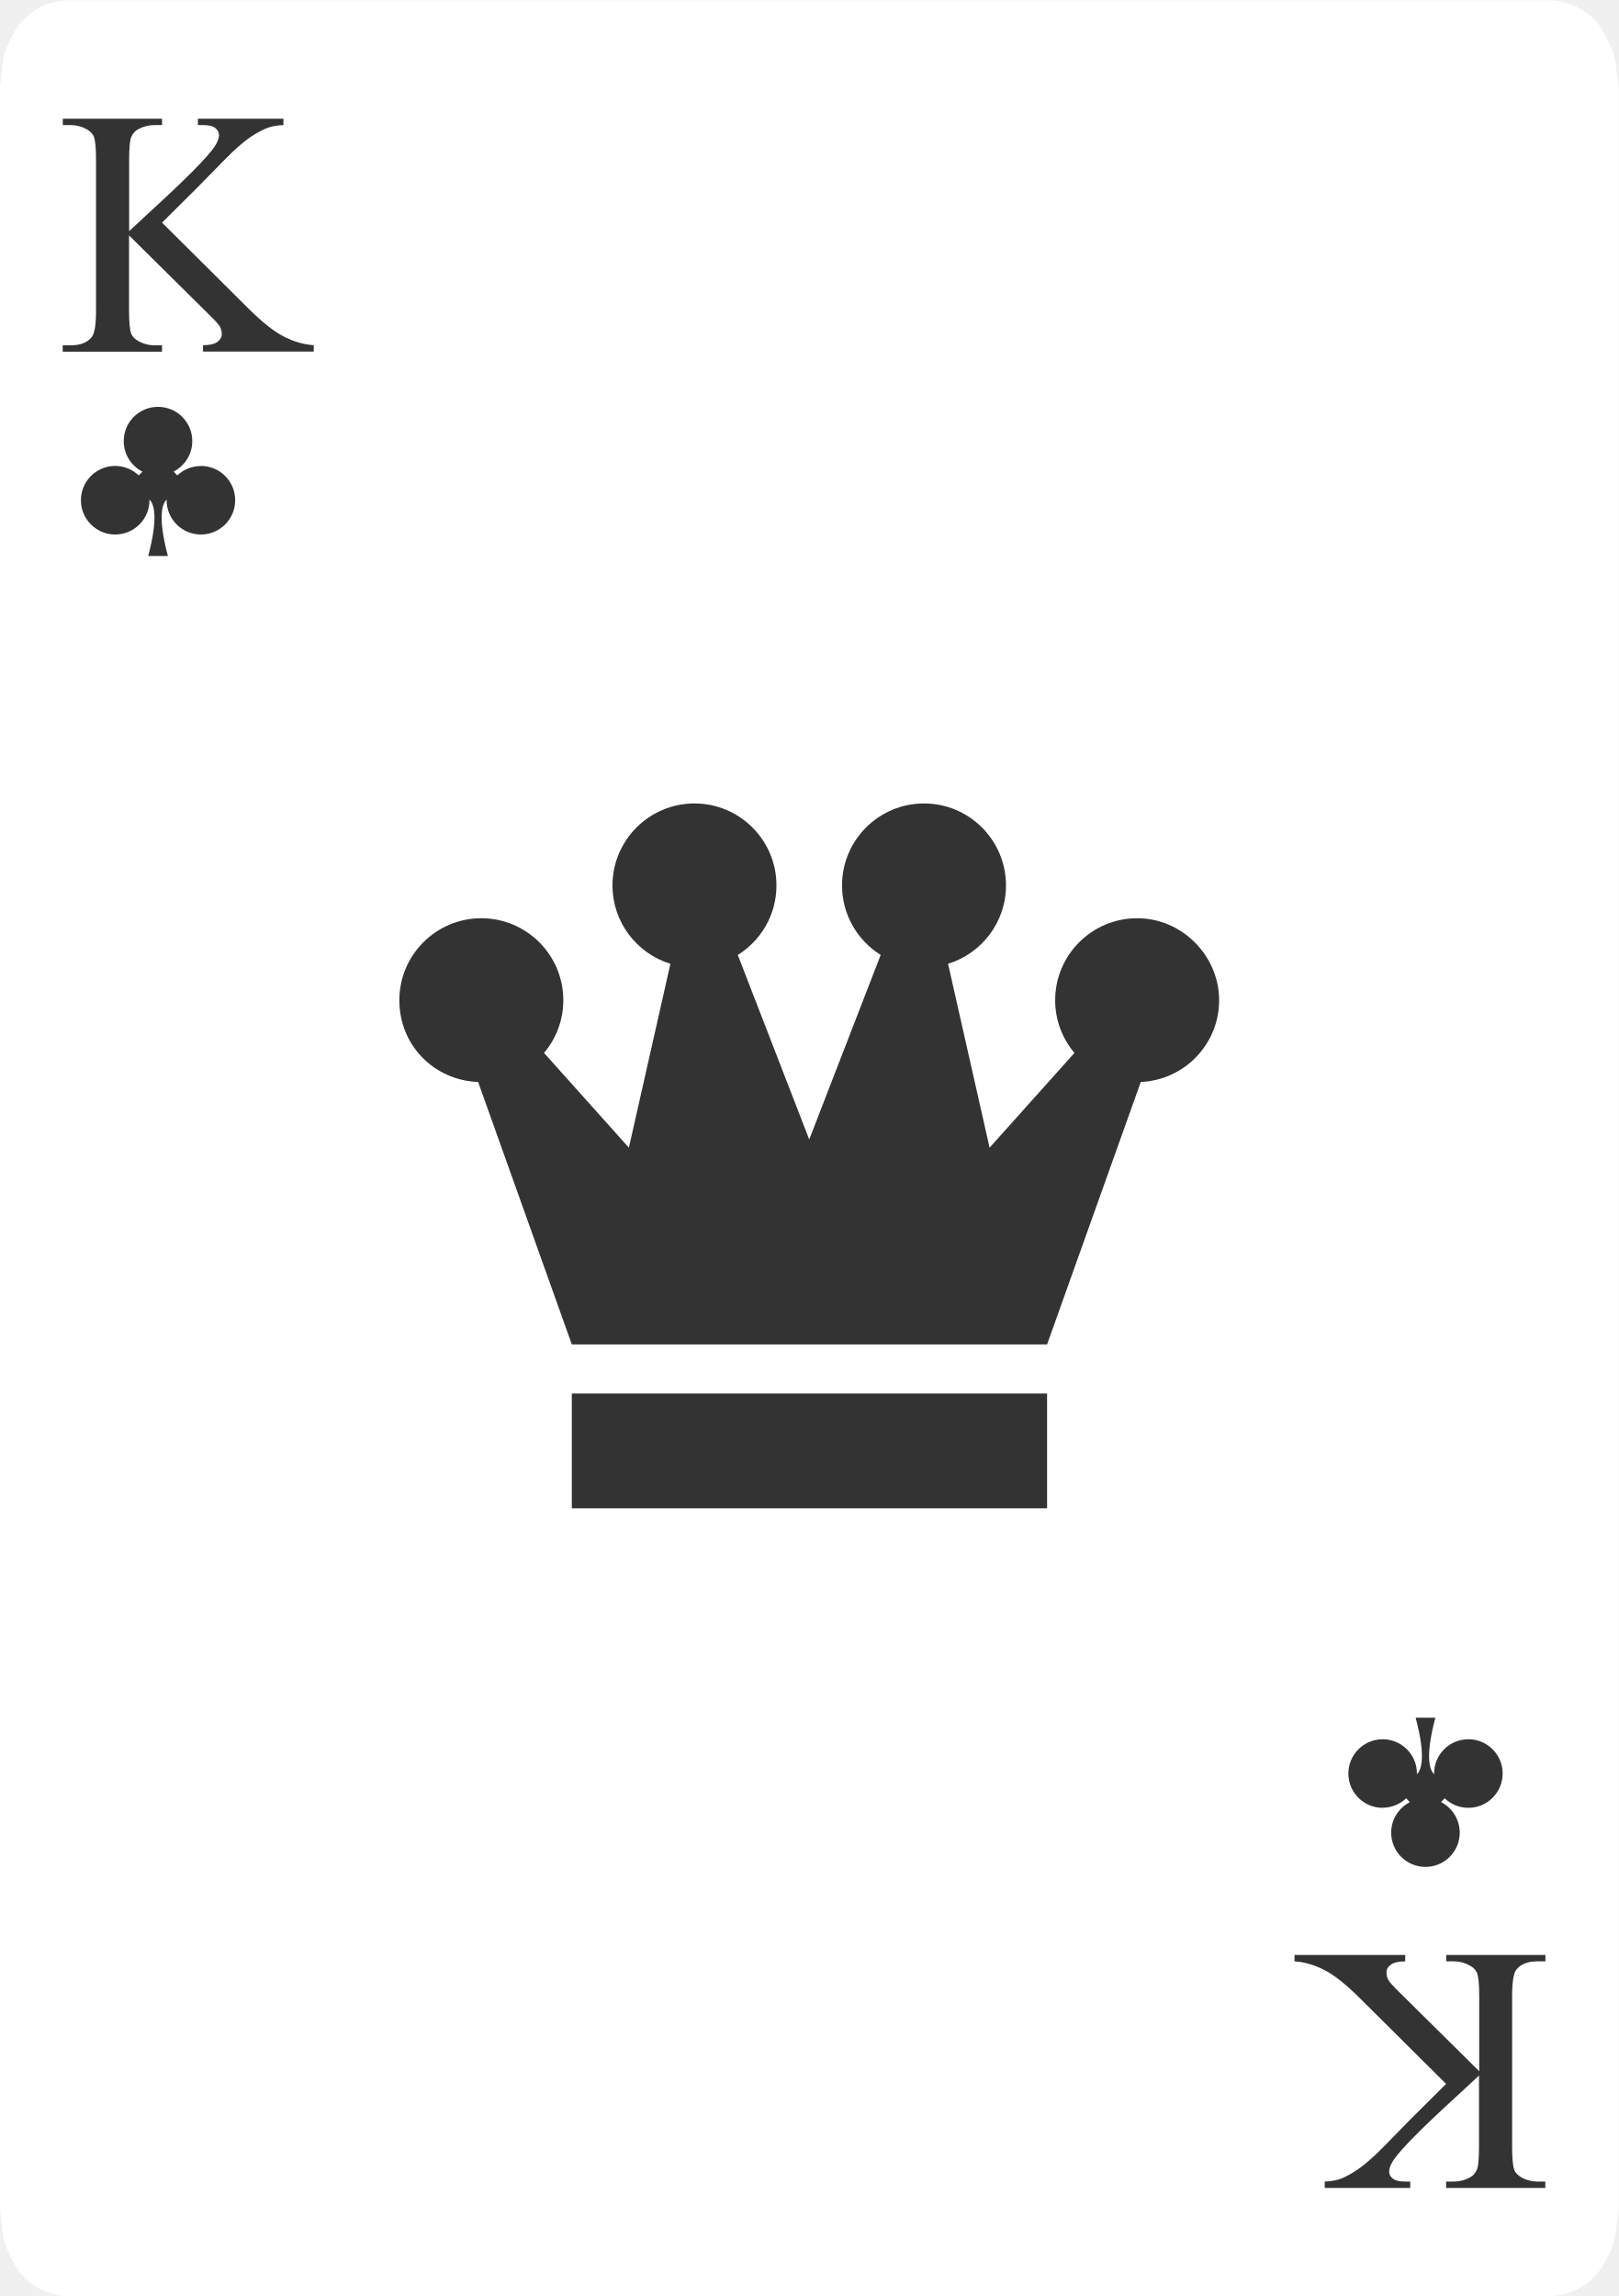
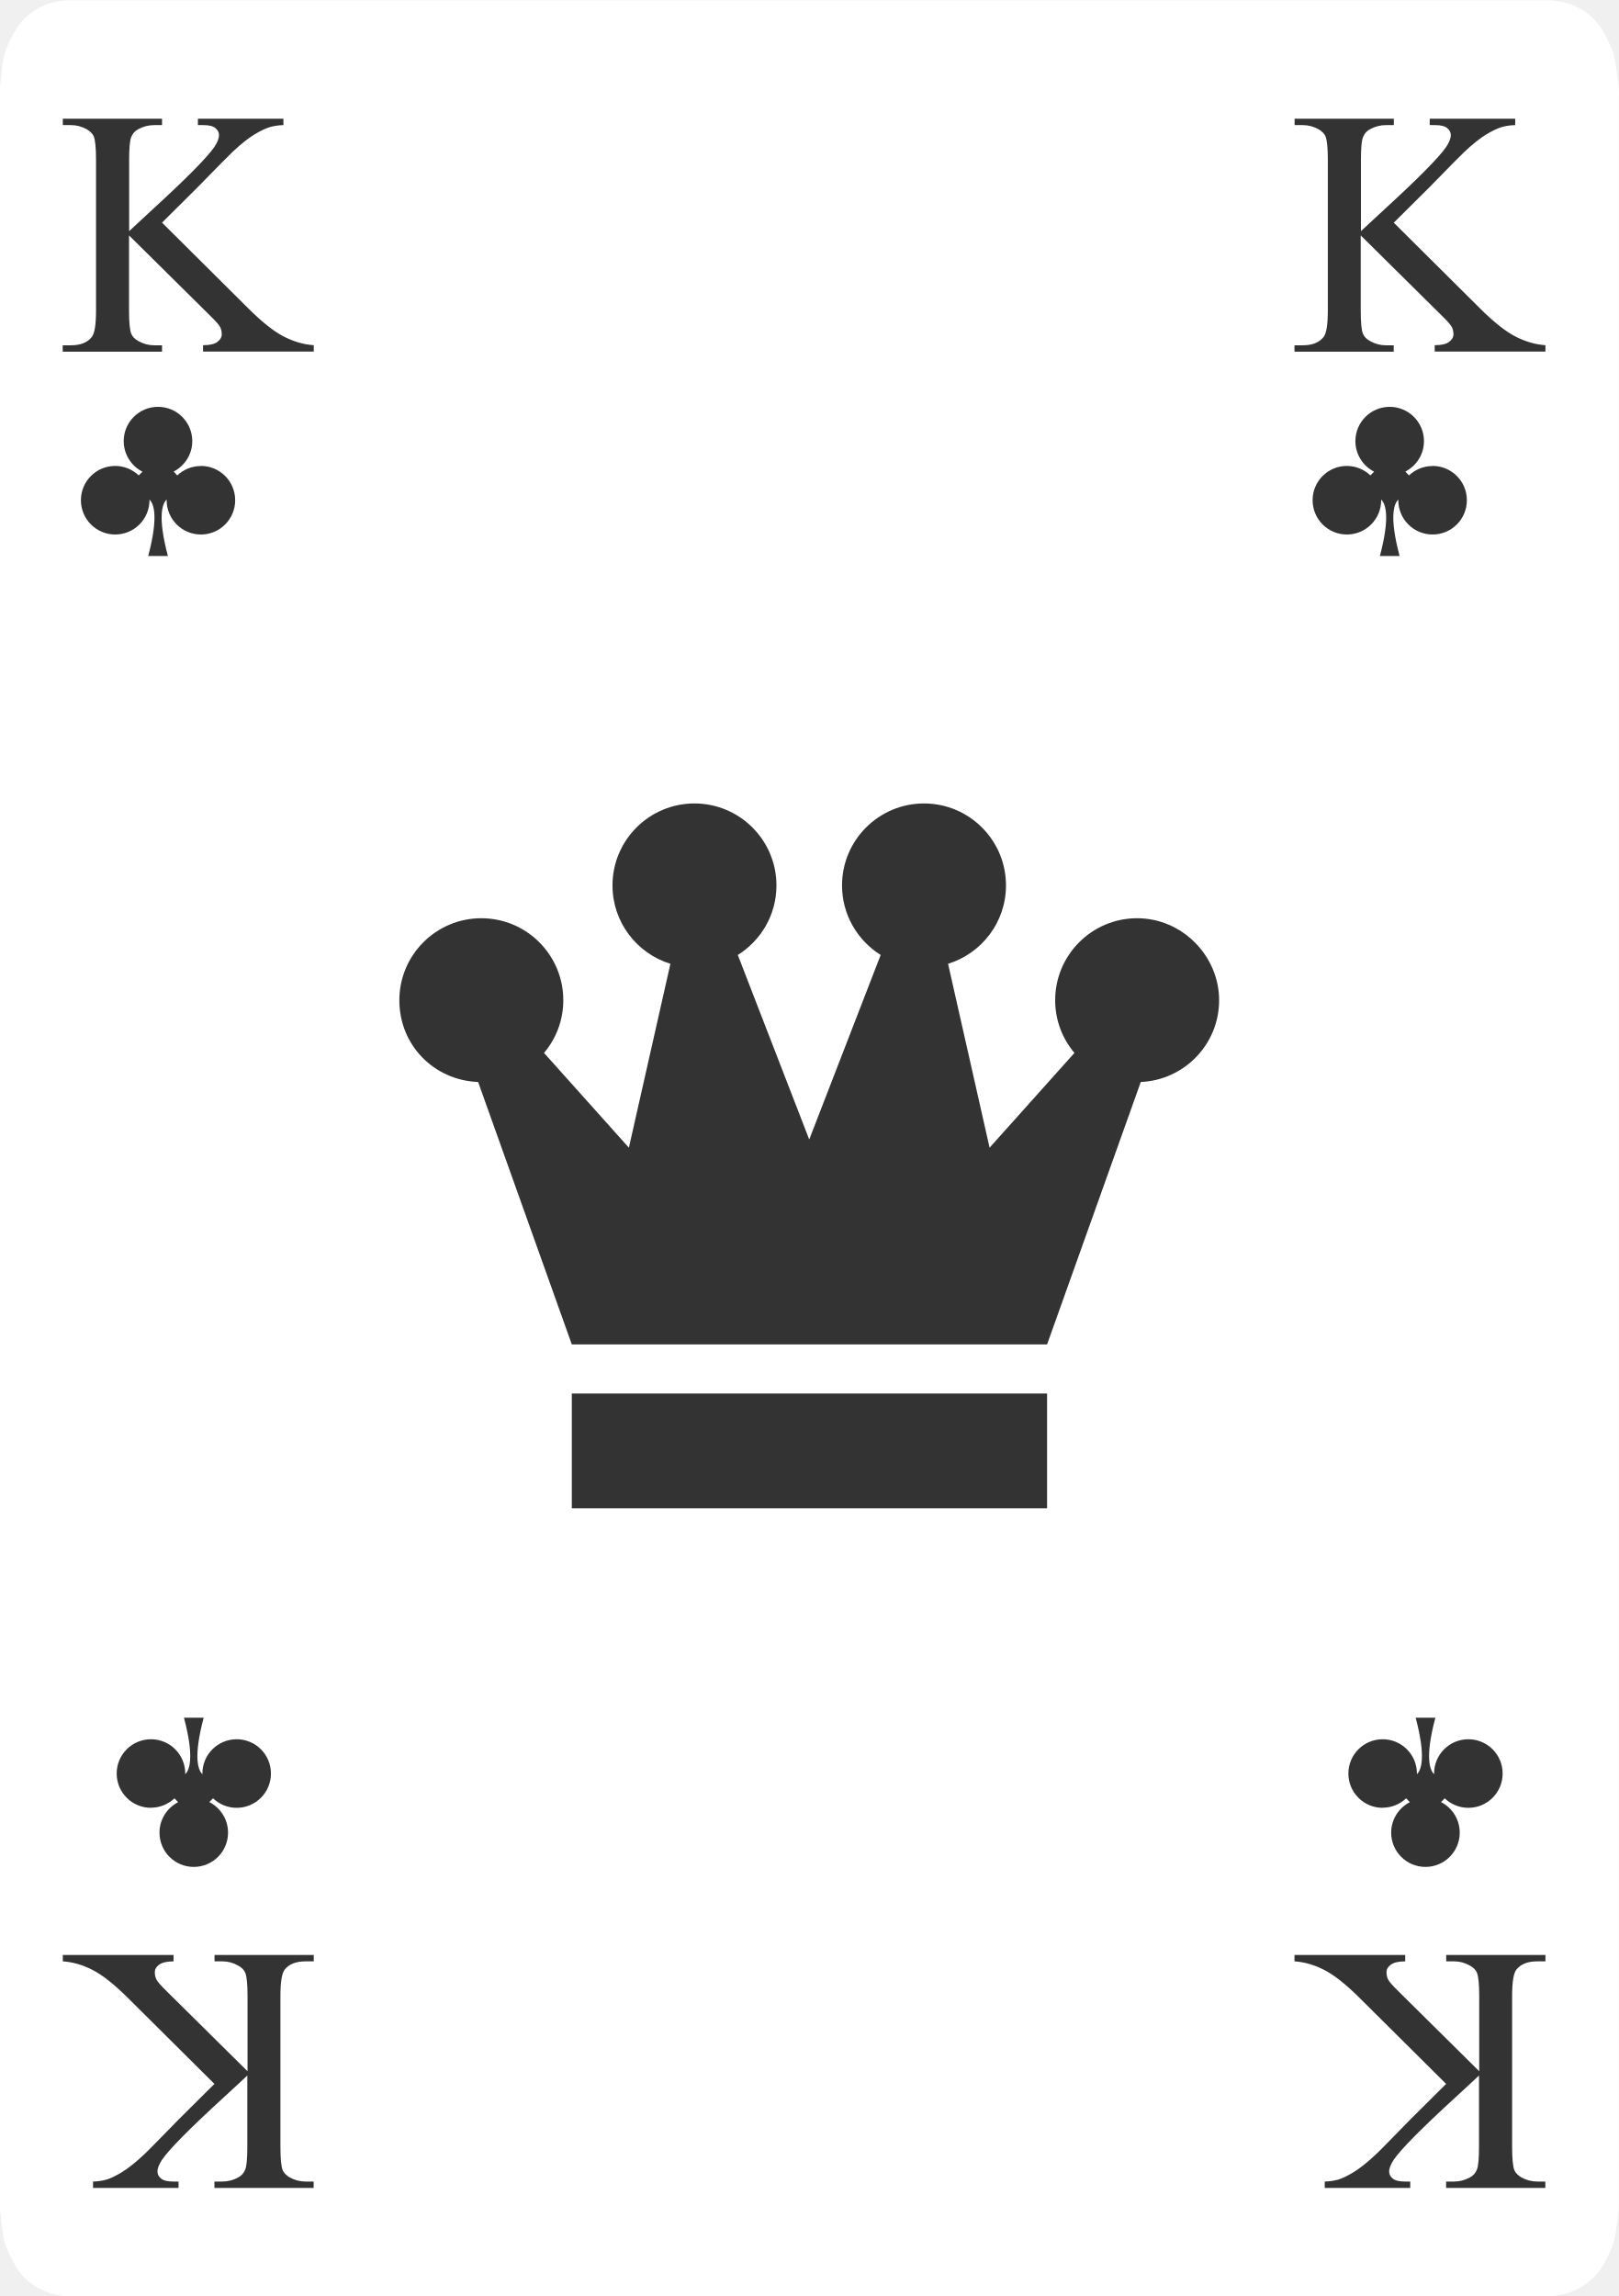
<svg xmlns="http://www.w3.org/2000/svg" id="Playing_Cards" viewBox="0 0 152.06 215.64">
  <g id="Cards">
    <g id="Clubs">
      <g>
        <path d="m6.47.03h138.97c.47,0,.95.06,1.41.17l.11.03c.98.25,1.88.74,2.61,1.44l.04.04c.48.46.87,1,1.17,1.59l.41.83c.29.58.48,1.2.56,1.84l.26,1.97c.03.25.05.5.05.75v198.38c0,.26-.02.52-.05.78l-.25,1.86c-.08.61-.26,1.2-.53,1.75l-.41.85c-.32.65-.75,1.24-1.28,1.73l-.05.04c-.67.62-1.48,1.07-2.36,1.32l-.2.05c-.51.14-1.04.22-1.57.22H6.56c-.53,0-1.06-.07-1.57-.22l-.14-.04c-.92-.26-1.76-.74-2.45-1.4h0c-.49-.48-.9-1.04-1.2-1.65l-.41-.84c-.29-.59-.47-1.23-.55-1.88l-.21-1.85c-.02-.22-.04-.43-.04-.65V8.62c0-.21.01-.42.03-.62l.21-1.96c.07-.68.27-1.35.58-1.97l.41-.82c.28-.56.64-1.06,1.08-1.5h0C3.06,1,3.99.47,5.01.22h.05c.46-.13.93-.19,1.41-.19Z" style="fill: #fff; fill-rule: evenodd;" />
        <g>
-           <path d="m15.21,20.9l8.06,8.01c1.32,1.32,2.45,2.22,3.39,2.7.94.48,1.87.75,2.81.81v.6h-10.4v-.6c.62,0,1.07-.1,1.35-.31.27-.21.41-.44.41-.7s-.05-.49-.15-.69c-.1-.2-.44-.59-1.01-1.14l-7.55-7.47v7.05c0,1.11.07,1.84.21,2.19.11.27.33.5.68.69.46.26.95.39,1.47.39h.74v.6H5.89v-.6h.77c.9,0,1.56-.26,1.97-.79.26-.34.39-1.17.39-2.48v-14.13c0-1.11-.07-1.84-.21-2.21-.11-.26-.33-.48-.66-.68-.47-.26-.97-.39-1.48-.39h-.77v-.6h9.32v.6h-.74c-.51,0-.99.12-1.47.37-.33.17-.56.43-.69.77-.13.34-.19,1.05-.19,2.13v6.69c.21-.2.95-.89,2.21-2.05,3.19-2.92,5.12-4.88,5.79-5.85.29-.43.44-.81.44-1.13,0-.25-.11-.46-.34-.65-.22-.19-.61-.28-1.14-.28h-.5v-.6h8.03v.6c-.47.01-.9.08-1.29.19-.39.12-.86.35-1.42.68-.56.34-1.25.88-2.06,1.64-.24.22-1.33,1.32-3.27,3.31l-3.34,3.32Z" style="fill: #333;" />
-           <path d="m135.84,195.73l-8.06-8.01c-1.32-1.32-2.45-2.22-3.39-2.7-.93-.48-1.87-.75-2.8-.81v-.6h10.4v.6c-.62,0-1.07.11-1.35.31-.28.21-.41.44-.41.7s.05.49.15.69c.1.21.44.59,1.01,1.15l7.55,7.47v-7.05c0-1.11-.07-1.84-.21-2.19-.11-.27-.33-.5-.68-.69-.46-.26-.95-.39-1.47-.39h-.74v-.6h9.32v.6h-.77c-.9,0-1.56.26-1.97.79-.26.34-.39,1.17-.39,2.48v14.13c0,1.11.07,1.84.21,2.21.11.26.33.48.66.68.47.26.97.39,1.48.39h.77v.6h-9.32v-.6h.74c.51,0,1-.12,1.47-.37.33-.17.56-.43.69-.77.13-.34.19-1.05.19-2.13v-6.69c-.21.21-.95.89-2.21,2.05-3.19,2.92-5.12,4.87-5.79,5.85-.29.43-.44.81-.44,1.13,0,.25.11.46.34.65.23.19.61.28,1.14.28h.5v.6h-8.03v-.6c.47-.01.9-.08,1.29-.19.39-.12.86-.35,1.42-.69.56-.34,1.25-.88,2.06-1.64.24-.21,1.33-1.32,3.27-3.31l3.34-3.32Z" style="fill: #333;" />
-         </g>
-         <path d="m18.86,43.77c-.86,0-1.63.34-2.21.88l-.34-.36c1.04-.54,1.75-1.61,1.75-2.86,0-1.78-1.44-3.22-3.22-3.22s-3.22,1.44-3.22,3.22c0,1.25.72,2.34,1.76,2.87l-.35.35c-.58-.55-1.36-.89-2.21-.89-1.78,0-3.22,1.44-3.22,3.22s1.44,3.22,3.22,3.22,3.22-1.44,3.22-3.22c0-.02,0-.04,0-.06.4.38.87,1.57-.12,5.3h1.85c-.99-3.73-.52-4.92-.12-5.3,0,.02,0,.04,0,.06,0,1.78,1.44,3.22,3.22,3.22s3.22-1.44,3.22-3.22-1.44-3.22-3.22-3.22Z" style="fill: #333; fill-rule: evenodd;" />
-         <path d="m129.87,169.78c.86,0,1.63-.34,2.21-.88l.34.36c-1.04.54-1.75,1.62-1.75,2.86,0,1.78,1.44,3.22,3.22,3.22s3.22-1.44,3.22-3.22c0-1.25-.72-2.34-1.76-2.87l.35-.35c.58.55,1.36.89,2.22.89,1.78,0,3.22-1.44,3.22-3.22s-1.44-3.22-3.22-3.22-3.22,1.44-3.22,3.22c0,.02,0,.04,0,.06-.4-.38-.87-1.57.12-5.3h-1.85c.99,3.73.52,4.92.12,5.3,0-.02,0-.04,0-.06,0-1.78-1.44-3.22-3.22-3.22s-3.22,1.44-3.22,3.22,1.44,3.22,3.22,3.22Z" style="fill: #333; fill-rule: evenodd;" />
-         <g>
          <path d="m44.91,101.62l8.8,24.65h44.64l8.8-24.65c4.09-.18,7.36-3.54,7.36-7.68s-3.45-7.7-7.7-7.7-7.7,3.45-7.7,7.7c0,1.89.68,3.61,1.81,4.95l-7.97,8.9-3.9-17.27c3.15-.97,5.44-3.9,5.44-7.36,0-4.25-3.45-7.7-7.7-7.7s-7.7,3.45-7.7,7.7c0,2.76,1.46,5.17,3.63,6.53l-6.71,17.33-6.71-17.33c2.18-1.36,3.63-3.77,3.63-6.53,0-4.25-3.45-7.7-7.7-7.7s-7.7,3.45-7.7,7.7c0,3.46,2.29,6.39,5.44,7.36l-3.9,17.27-7.97-8.9c1.13-1.34,1.81-3.06,1.81-4.95,0-4.25-3.45-7.7-7.7-7.7s-7.7,3.45-7.7,7.7,3.27,7.5,7.36,7.68Z" style="fill: #333;" />
          <rect x="53.71" y="130.88" width="44.64" height="10.78" style="fill: #333;" />
+         </g>
+         <g>
+           <g>
+             <path d="m18.86,43.77c-.86,0-1.63.34-2.21.88l-.34-.36c1.04-.54,1.75-1.61,1.75-2.86,0-1.78-1.44-3.22-3.22-3.22s-3.22,1.44-3.22,3.22c0,1.25.72,2.34,1.76,2.87l-.35.35c-.58-.55-1.36-.89-2.21-.89-1.78,0-3.22,1.44-3.22,3.22s1.44,3.22,3.22,3.22,3.22-1.44,3.22-3.22c0-.02,0-.04,0-.06.4.38.87,1.57-.12,5.3h1.85c-.99-3.73-.52-4.92-.12-5.3,0,.02,0,.04,0,.06,0,1.78,1.44,3.22,3.22,3.22s3.22-1.44,3.22-3.22-1.44-3.22-3.22-3.22Z" style="fill: #333; fill-rule: evenodd;" />
+             <path d="m15.21,20.9l8.06,8.01c1.32,1.32,2.45,2.22,3.39,2.7.94.48,1.87.75,2.81.81v.6h-10.4v-.6c.62,0,1.07-.1,1.35-.31.27-.21.41-.44.41-.7s-.05-.49-.15-.69c-.1-.2-.44-.59-1.01-1.14l-7.55-7.47v7.05c0,1.11.07,1.84.21,2.19.11.27.33.5.68.69.46.26.95.39,1.47.39h.74v.6H5.89v-.6h.77c.9,0,1.56-.26,1.97-.79.26-.34.39-1.17.39-2.48v-14.13c0-1.11-.07-1.84-.21-2.21-.11-.26-.33-.48-.66-.68-.47-.26-.97-.39-1.48-.39h-.77v-.6h9.32v.6h-.74c-.51,0-.99.12-1.47.37-.33.17-.56.43-.69.77-.13.34-.19,1.05-.19,2.13v6.69c.21-.2.95-.89,2.21-2.05,3.19-2.92,5.12-4.88,5.79-5.85.29-.43.44-.81.44-1.13,0-.25-.11-.46-.34-.65-.22-.19-.61-.28-1.14-.28h-.5v-.6h8.03v.6c-.47.01-.9.08-1.29.19-.39.12-.86.35-1.42.68-.56.34-1.25.88-2.06,1.64-.24.22-1.33,1.32-3.27,3.31l-3.34,3.32Z" style="fill: #333;" />
+           </g>
+           <g>
+             <path d="m129.87,169.78c.86,0,1.63-.34,2.21-.88l.34.36c-1.04.54-1.75,1.62-1.75,2.86,0,1.78,1.44,3.22,3.22,3.22s3.22-1.44,3.22-3.22c0-1.25-.72-2.34-1.76-2.87l.35-.35c.58.55,1.36.89,2.22.89,1.78,0,3.22-1.44,3.22-3.22s-1.44-3.22-3.22-3.22-3.22,1.44-3.22,3.22c0,.02,0,.04,0,.06-.4-.38-.87-1.57.12-5.3h-1.85c.99,3.73.52,4.92.12,5.3,0-.02,0-.04,0-.06,0-1.78-1.44-3.22-3.22-3.22s-3.22,1.44-3.22,3.22,1.44,3.22,3.22,3.22Z" style="fill: #333; fill-rule: evenodd;" />
+             <path d="m135.84,195.73l-8.06-8.01c-1.32-1.32-2.45-2.22-3.39-2.7-.93-.48-1.87-.75-2.8-.81v-.6h10.4v.6c-.62,0-1.07.11-1.35.31-.28.21-.41.44-.41.7s.05.49.15.69c.1.21.44.59,1.01,1.15l7.55,7.47v-7.05c0-1.11-.07-1.84-.21-2.19-.11-.27-.33-.5-.68-.69-.46-.26-.95-.39-1.47-.39h-.74v-.6h9.32v.6h-.77c-.9,0-1.56.26-1.97.79-.26.34-.39,1.17-.39,2.48v14.13c0,1.11.07,1.84.21,2.21.11.26.33.48.66.68.47.26.97.39,1.48.39h.77v.6h-9.32v-.6h.74c.51,0,1-.12,1.47-.37.33-.17.56-.43.69-.77.13-.34.19-1.05.19-2.13v-6.69c-.21.21-.95.89-2.21,2.05-3.19,2.92-5.12,4.87-5.79,5.85-.29.43-.44.81-.44,1.13,0,.25.11.46.34.65.23.19.61.28,1.14.28h.5v.6h-8.03v-.6c.47-.01.9-.08,1.29-.19.39-.12.86-.35,1.42-.69.56-.34,1.25-.88,2.06-1.64.24-.21,1.33-1.32,3.27-3.31l3.34-3.32Z" style="fill: #333;" />
+           </g>
+           <g>
+             <path d="m134.55,43.77c-.86,0-1.63.34-2.21.88l-.34-.36c1.04-.54,1.75-1.61,1.75-2.86,0-1.78-1.44-3.22-3.22-3.22s-3.22,1.44-3.22,3.22c0,1.25.72,2.34,1.76,2.87l-.35.35c-.58-.55-1.36-.89-2.21-.89-1.78,0-3.22,1.44-3.22,3.22s1.44,3.22,3.22,3.22,3.22-1.44,3.22-3.22c0-.02,0-.04,0-.06.4.38.87,1.57-.12,5.3h1.85c-.99-3.73-.52-4.92-.12-5.3,0,.02,0,.04,0,.06,0,1.78,1.44,3.22,3.22,3.22s3.22-1.44,3.22-3.22-1.44-3.22-3.22-3.22Z" style="fill: #333; fill-rule: evenodd;" />
+             <path d="m130.9,20.9l8.06,8.01c1.32,1.32,2.45,2.22,3.39,2.7.94.48,1.87.75,2.81.81v.6h-10.4v-.6c.62,0,1.07-.1,1.35-.31.27-.21.41-.44.41-.7s-.05-.49-.15-.69c-.1-.2-.44-.59-1.01-1.14l-7.55-7.47v7.05c0,1.11.07,1.84.21,2.19.11.27.33.5.68.69.46.26.95.39,1.47.39h.74v.6h-9.32v-.6h.77c.9,0,1.56-.26,1.97-.79.26-.34.39-1.17.39-2.48v-14.13c0-1.11-.07-1.84-.21-2.21-.11-.26-.33-.48-.66-.68-.47-.26-.97-.39-1.48-.39h-.77v-.6h9.32v.6h-.74c-.51,0-.99.12-1.47.37-.33.17-.56.43-.69.77-.13.34-.19,1.05-.19,2.13v6.69c.21-.2.95-.89,2.21-2.05,3.19-2.92,5.12-4.88,5.79-5.85.29-.43.44-.81.44-1.13,0-.25-.11-.46-.34-.65-.22-.19-.61-.28-1.14-.28h-.5v-.6h8.03v.6c-.47.01-.9.08-1.29.19-.39.12-.86.35-1.42.68-.56.34-1.25.88-2.06,1.64-.24.22-1.33,1.32-3.27,3.31l-3.34,3.32Z" style="fill: #333;" />
+           </g>
+           <g>
+             <path d="m14.18,169.78c.86,0,1.63-.34,2.21-.88l.34.36c-1.04.54-1.75,1.62-1.75,2.86,0,1.78,1.44,3.22,3.22,3.22s3.22-1.44,3.22-3.22c0-1.25-.72-2.34-1.76-2.87l.35-.35c.58.55,1.36.89,2.22.89,1.78,0,3.22-1.44,3.22-3.22s-1.44-3.22-3.22-3.22-3.22,1.44-3.22,3.22c0,.02,0,.04,0,.06-.4-.38-.87-1.57.12-5.3h-1.85c.99,3.73.52,4.92.12,5.3,0-.02,0-.04,0-.06,0-1.78-1.44-3.22-3.22-3.22s-3.22,1.44-3.22,3.22,1.44,3.22,3.22,3.22Z" style="fill: #333; fill-rule: evenodd;" />
+             <path d="m20.15,195.73l-8.06-8.01c-1.32-1.32-2.45-2.22-3.39-2.7-.93-.48-1.87-.75-2.8-.81v-.6h10.4v.6c-.62,0-1.07.11-1.35.31-.28.21-.41.44-.41.7s.05.49.15.69c.1.21.44.59,1.01,1.15l7.55,7.47v-7.05c0-1.11-.07-1.84-.21-2.19-.11-.27-.33-.5-.68-.69-.46-.26-.95-.39-1.47-.39h-.74v-.6h9.32v.6h-.77c-.9,0-1.56.26-1.97.79-.26.34-.39,1.17-.39,2.48v14.13c0,1.11.07,1.84.21,2.21.11.26.33.48.66.68.47.26.97.39,1.48.39h.77v.6h-9.32v-.6h.74c.51,0,1-.12,1.47-.37.33-.17.56-.43.69-.77.13-.34.19-1.05.19-2.13v-6.69c-.21.21-.95.89-2.21,2.05-3.19,2.92-5.12,4.87-5.79,5.85-.29.43-.44.81-.44,1.13,0,.25.11.46.34.65.23.19.61.28,1.14.28h.5v.6h-8.03v-.6c.47-.01.9-.08,1.29-.19.39-.12.86-.35,1.42-.69.56-.34,1.25-.88,2.06-1.64.24-.21,1.33-1.32,3.27-3.31l3.34-3.32Z" style="fill: #333;" />
+           </g>
        </g>
      </g>
    </g>
  </g>
</svg>
